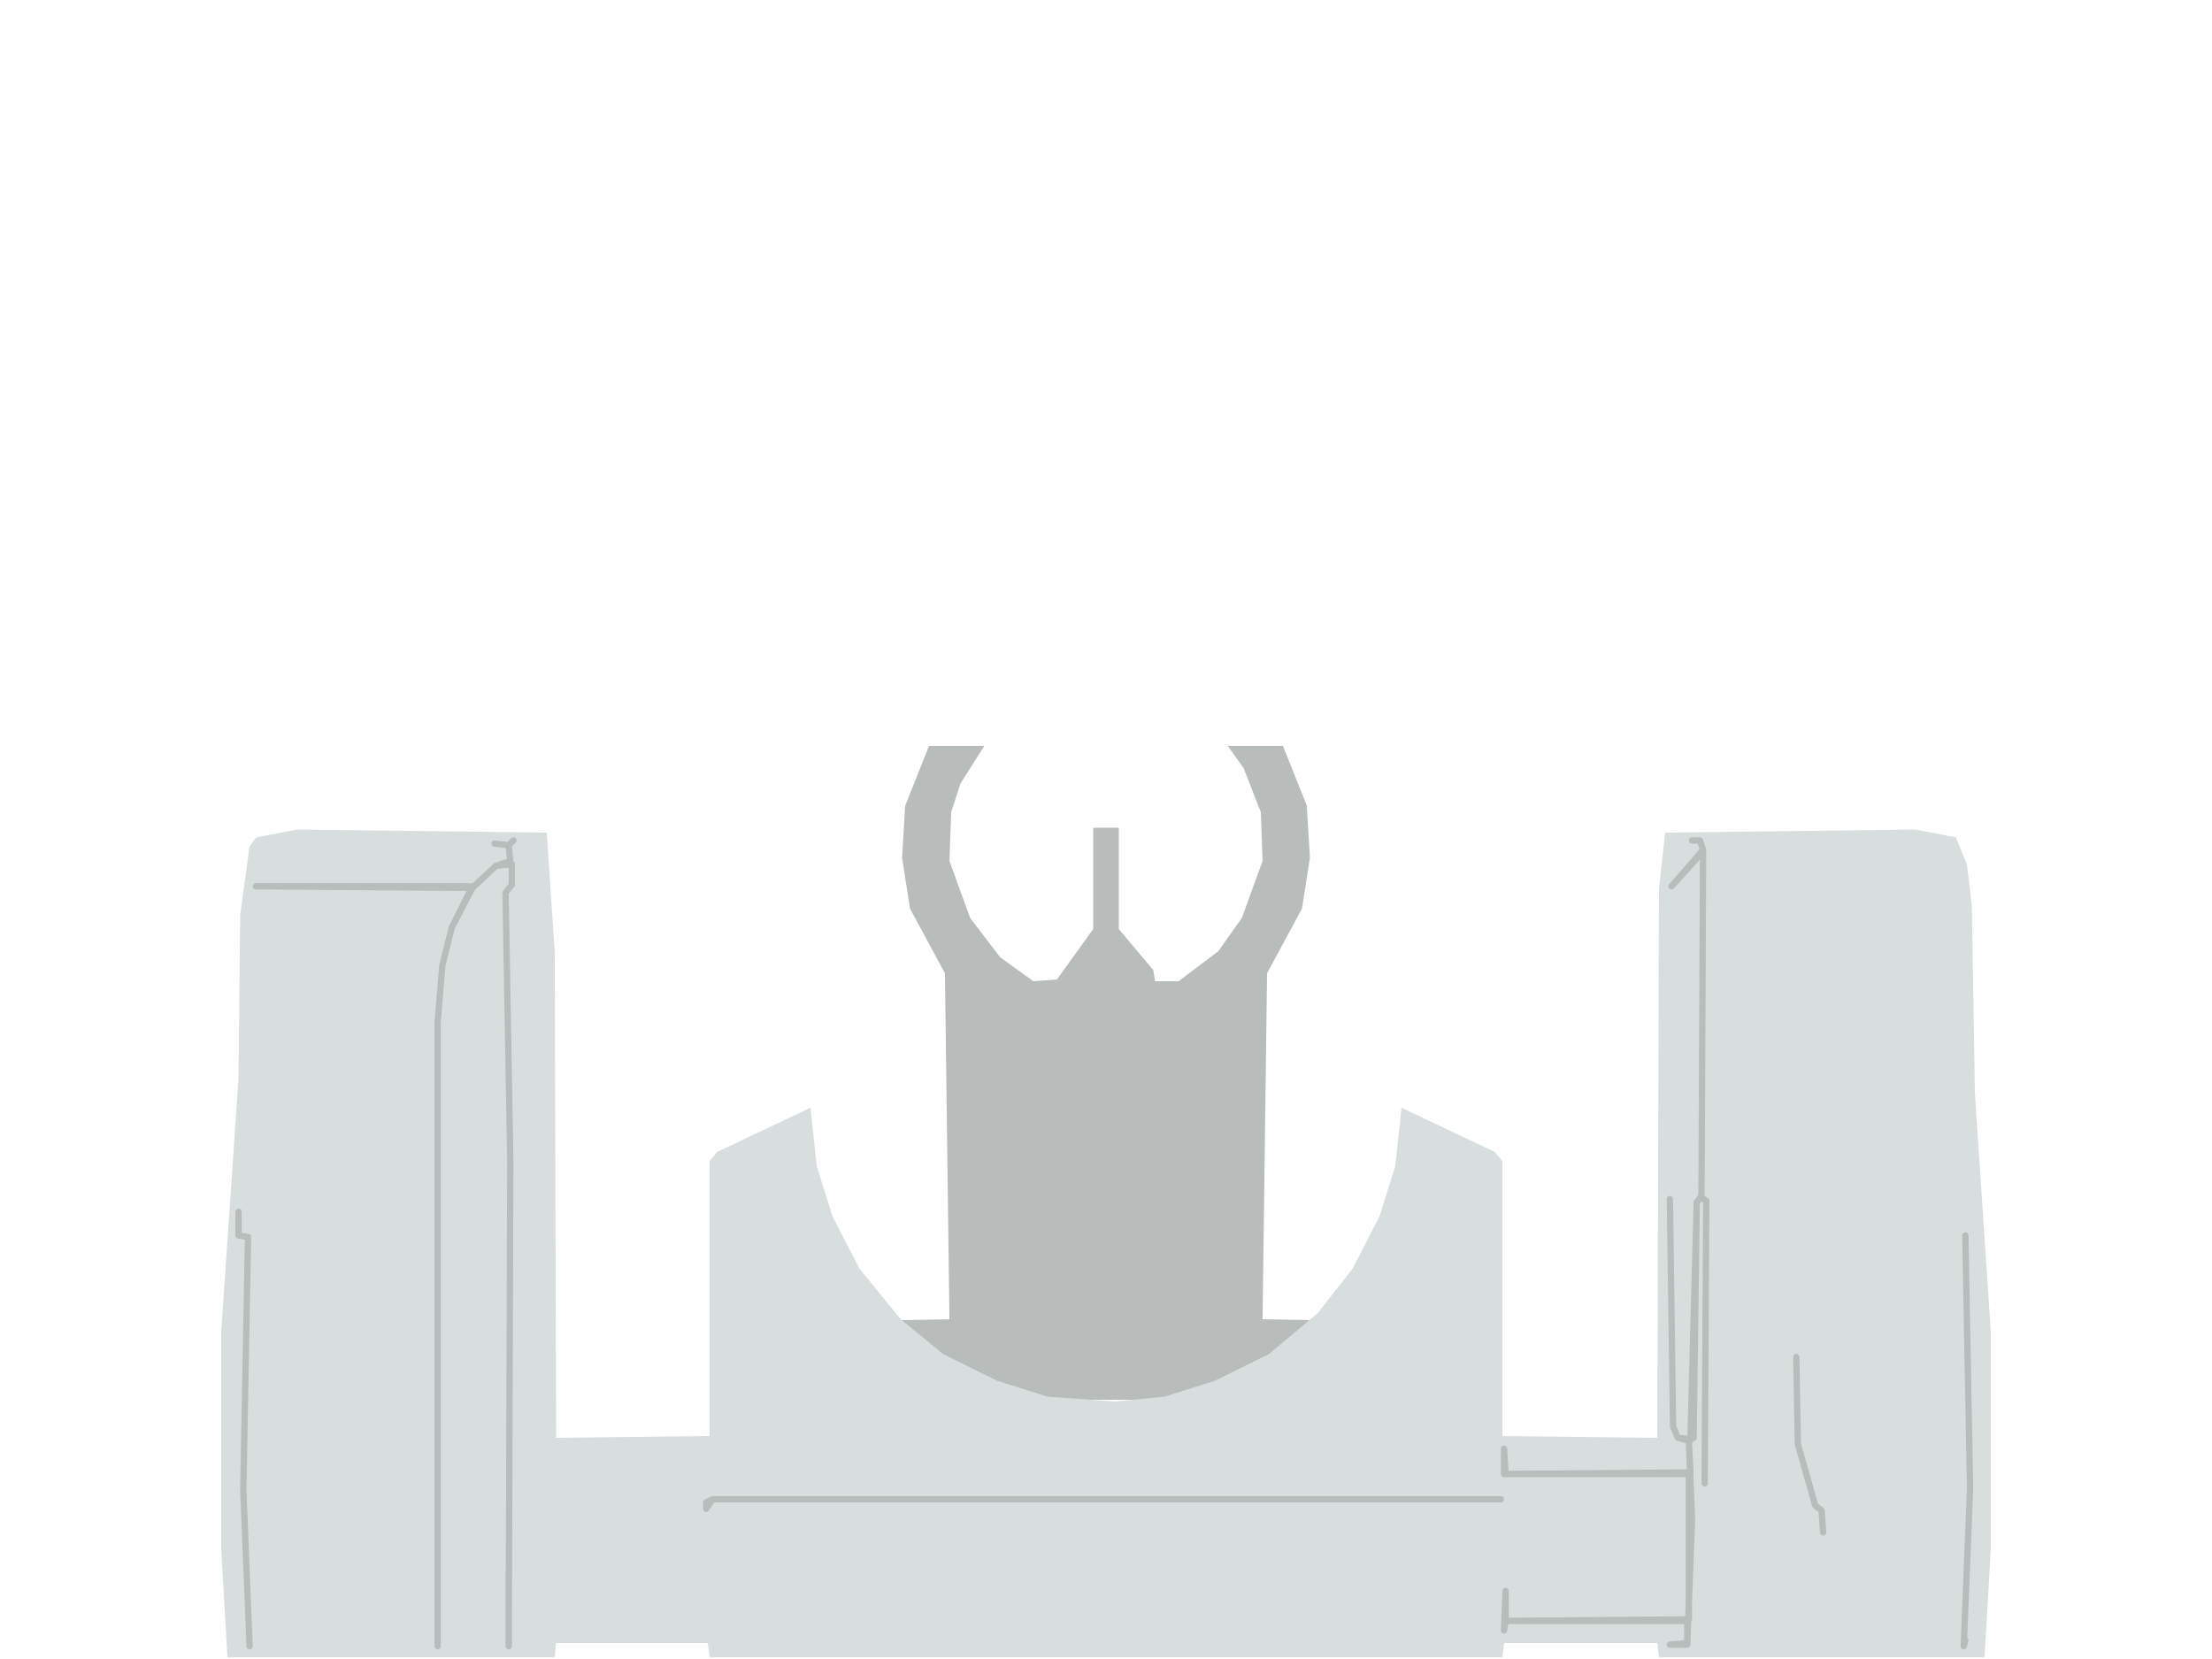
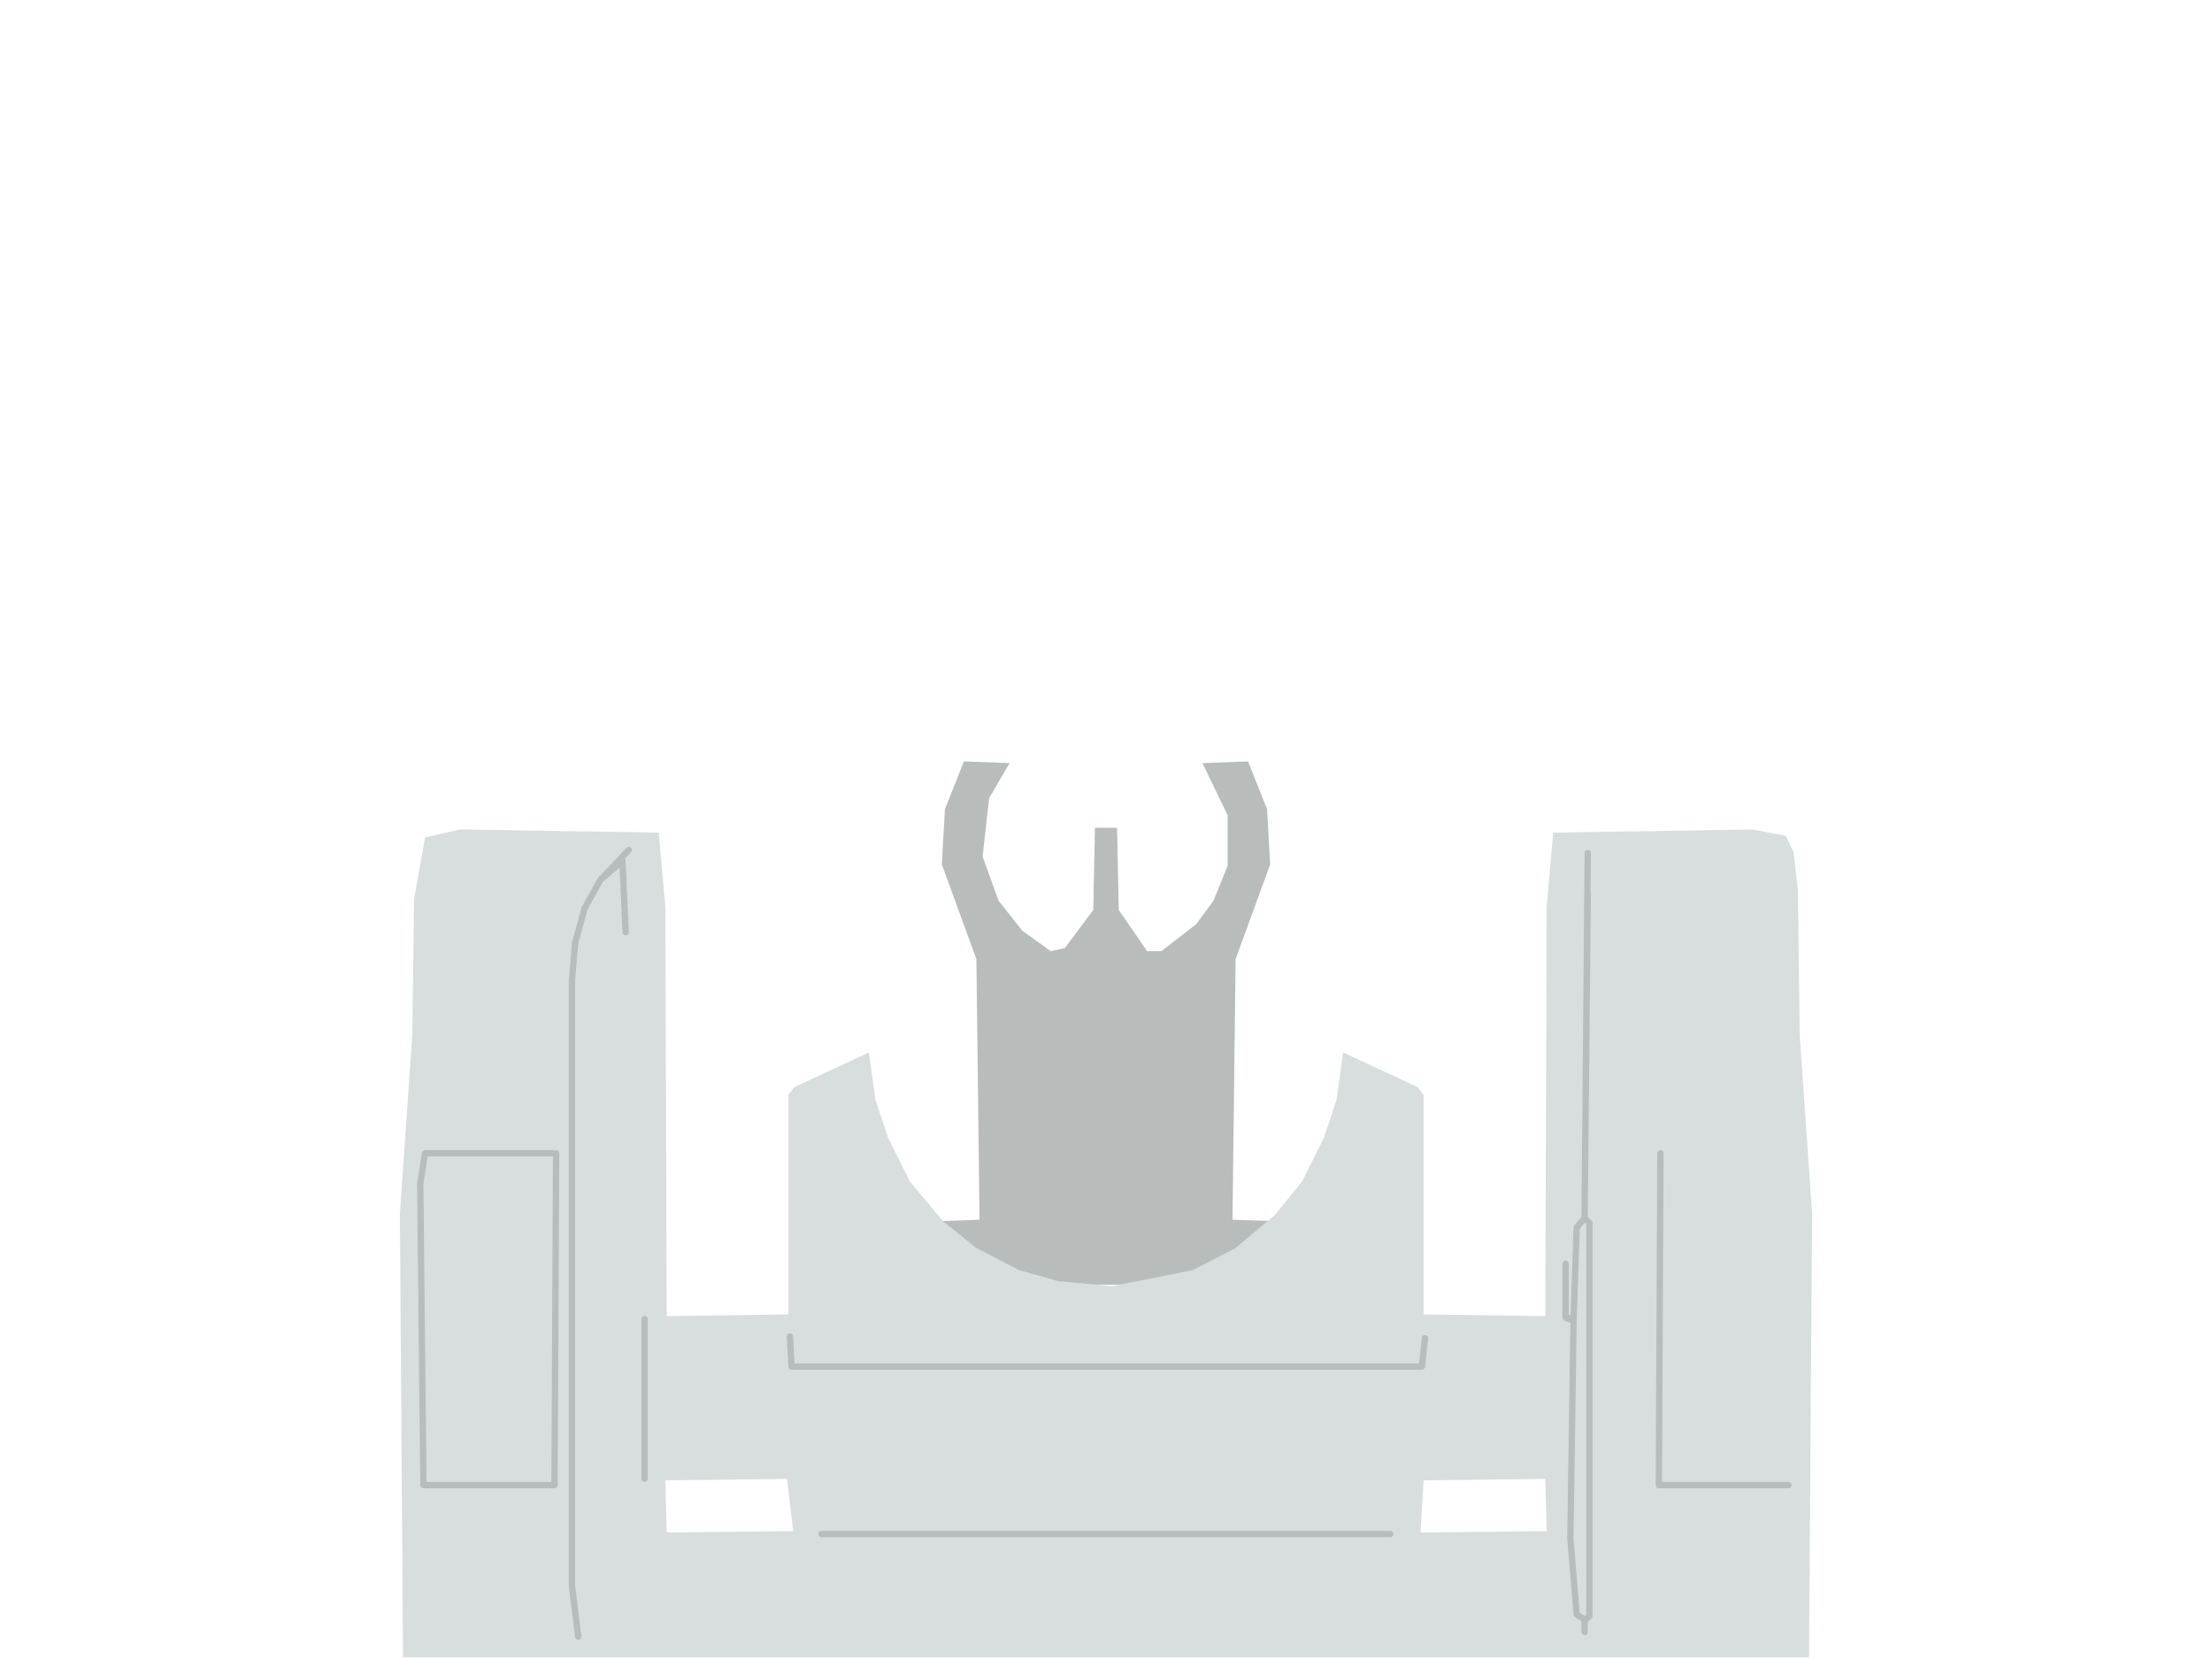
<svg xmlns="http://www.w3.org/2000/svg" viewBox="0 0 64 48">
-   <path d="M26.88,21.58 L26.19,23.31 L26.10,24.82 L26.33,26.29 L27.34,28.16 L27.47,38.17 L22.49,38.26 L22.03,38.58 L21.53,39.50 L21.44,40.50 L42.56,40.50 L42.47,39.50 L41.97,38.58 L41.51,38.26 L36.53,38.17 L36.66,28.16 L37.67,26.29 L37.90,24.82 L37.81,23.31 L37.12,21.58 L35.52,21.58 L35.98,22.22 L36.48,23.50 L36.53,24.91 L35.93,26.56 L35.25,27.52 L34.10,28.39 L33.42,28.39 L33.37,28.07 L32.37,26.88 L32.37,23.95 L31.63,23.95 L31.63,26.88 L30.58,28.34 L29.90,28.39 L28.94,27.70 L28.07,26.56 L27.47,24.91 L27.52,23.50 L27.79,22.67 L28.48,21.58Z" fill="#b8bdbc" fill-rule="evenodd" />
-   <path d="M7.22,24.50 L6.95,26.47 L6.90,31.22 L6.40,38.54 L6.40,44.80 L6.58,47.95 L16.05,47.95 L16.09,47.54 L20.48,47.54 L20.53,47.95 L43.47,47.95 L43.52,47.54 L47.95,47.54 L48.00,47.95 L57.42,47.95 L57.60,44.80 L57.60,38.54 L57.14,31.63 L57.05,26.19 L56.91,25.01 L56.59,24.23 L55.41,24.00 L48.18,24.09 L48.00,25.69 L47.95,41.60 L43.47,41.55 L43.47,33.60 L43.25,33.33 L40.55,32.05 L40.37,33.74 L39.91,35.20 L39.13,36.71 L38.13,37.99 L36.71,39.18 L35.15,39.95 L33.69,40.41 L32.27,40.55 L30.31,40.41 L28.85,39.95 L27.29,39.18 L26.06,38.17 L24.87,36.71 L24.09,35.20 L23.63,33.74 L23.45,32.05 L20.75,33.33 L20.53,33.60 L20.53,41.55 L16.09,41.60 L16.05,27.57 L15.82,24.09 L8.59,24.00 L7.41,24.23Z" fill="#d8dedd" fill-rule="evenodd" />
+   <path d="M27.89,22.03 L27.34,23.41 L27.25,25.01 L28.25,27.75 L28.34,35.29 L24.37,35.43 L23.95,35.66 L23.59,36.39 L23.54,37.17 L40.46,37.17 L40.41,36.39 L40.05,35.66 L39.68,35.43 L35.66,35.29 L35.75,27.75 L36.75,25.01 L36.66,23.41 L36.11,22.03 L34.79,22.08 L35.52,23.59 L35.52,25.05 L35.11,26.06 L34.61,26.74 L33.60,27.52 L33.19,27.52 L32.37,26.33 L32.32,23.95 L31.68,23.95 L31.63,26.33 L30.81,27.43 L30.40,27.52 L29.58,26.93 L28.89,26.06 L28.43,24.78 L28.62,23.09 L29.21,22.08Z" fill="#b8bdbc" fill-rule="evenodd" />
+   <path d="M12.30,24.23 L11.98,26.01 L11.93,29.94 L11.57,35.11 L11.66,47.95 L52.34,47.95 L52.43,35.11 L52.07,29.94 L52.02,25.78 L51.89,24.64 L51.66,24.18 L50.70,24.00 L44.94,24.09 L44.75,26.24 L44.71,38.08 L41.19,38.03 L41.19,31.68 L41.01,31.45 L38.86,30.45 L38.67,31.82 L38.31,32.91 L37.67,34.19 L36.89,35.15 L35.75,36.11 L34.51,36.75 L32.18,37.21 L30.63,37.07 L29.49,36.75 L28.25,36.11 L27.29,35.34 L26.33,34.19 L25.69,32.91 L25.33,31.82 L25.14,30.45 L22.99,31.45 L22.81,31.68 L22.81,38.03 L19.29,38.08 L19.25,26.24 L19.06,24.09 L13.30,24.00Z M41.19,42.83 L44.71,42.79 L44.75,44.30 L41.10,44.34Z M19.25,42.83 L22.77,42.79 L22.95,44.30 L19.29,44.34Z" fill="#d8dedd" fill-rule="evenodd" />
  <g transform="scale(0.04571)" fill="none" stroke="#b8bdbc" stroke-width="4.0" stroke-linecap="round" stroke-linejoin="round">
-     <path d="M1071,532 L1076,532 L1078,538 L1058,561 L1078,539 L1077,757 L1074,761 L1070,911 L1062,910 L1059,903 L1057,759 L1059,903 L1062,910 L1069,912 L1070,932 L953,933 L952,917 L952,933 L1069,933 L1069,1025 L953,1026 L953,1007 L952,1032 L953,1026 L1068,1026 L1068,1040 L1057,1041 L1068,1041 L1071,962 L1069,912 L1072,910 L1074,761 L1077,758 L1080,760 L1079,939" />
-     <path d="M325,532 L322,535 L313,534 L322,535 L323,545 L314,548 L300,561 L162,561 L299,562 L286,587 L280,611 L277,647 L277,1042 L277,647 L280,611 L286,587 L298,563 L314,548 L324,547 L324,560 L320,565 L323,735 L322,1042 L322,994" />
-     <path d="M451,949 L447,951 L447,955 L451,949 L950,949" />
-     <path d="M151,767 L151,782 L157,783 L154,943 L158,1042" />
-     <path d="M1244,782 L1247,942 L1243,1042 L1244,1038" />
-     <path d="M1137,859 L1138,914 L1149,953 L1153,956 L1154,970" />
+     <path d="M1005,540 L1003,771 L998,777 L996,836 L991,833 L991,800 L991,834 L996,836 L994,974 L998,1022 L1003,1025 L1003,1033 L1003,1026 L1006,1023 L1006,774 L1003,771 L1005,566" />
+     <path d="M398,538 L380,557 L370,575 L364,597 L362,621 L362,1004 L366,1036 L362,1003 L362,621 L364,597 L370,575 L380,557 L394,545 L396,590" />
+     <path d="M269,730 L266,749 L268,940 L351,940 L352,730 Z" />
+     <path d="M1051,730 L1050,940 L1132,940 L1065,940" />
+     <path d="M500,846 L501,865 L900,865 L902,847" />
+     <path d="M520,971 L880,971" />
+     <path d="M408,835 L408,936" />
  </g>
</svg>
